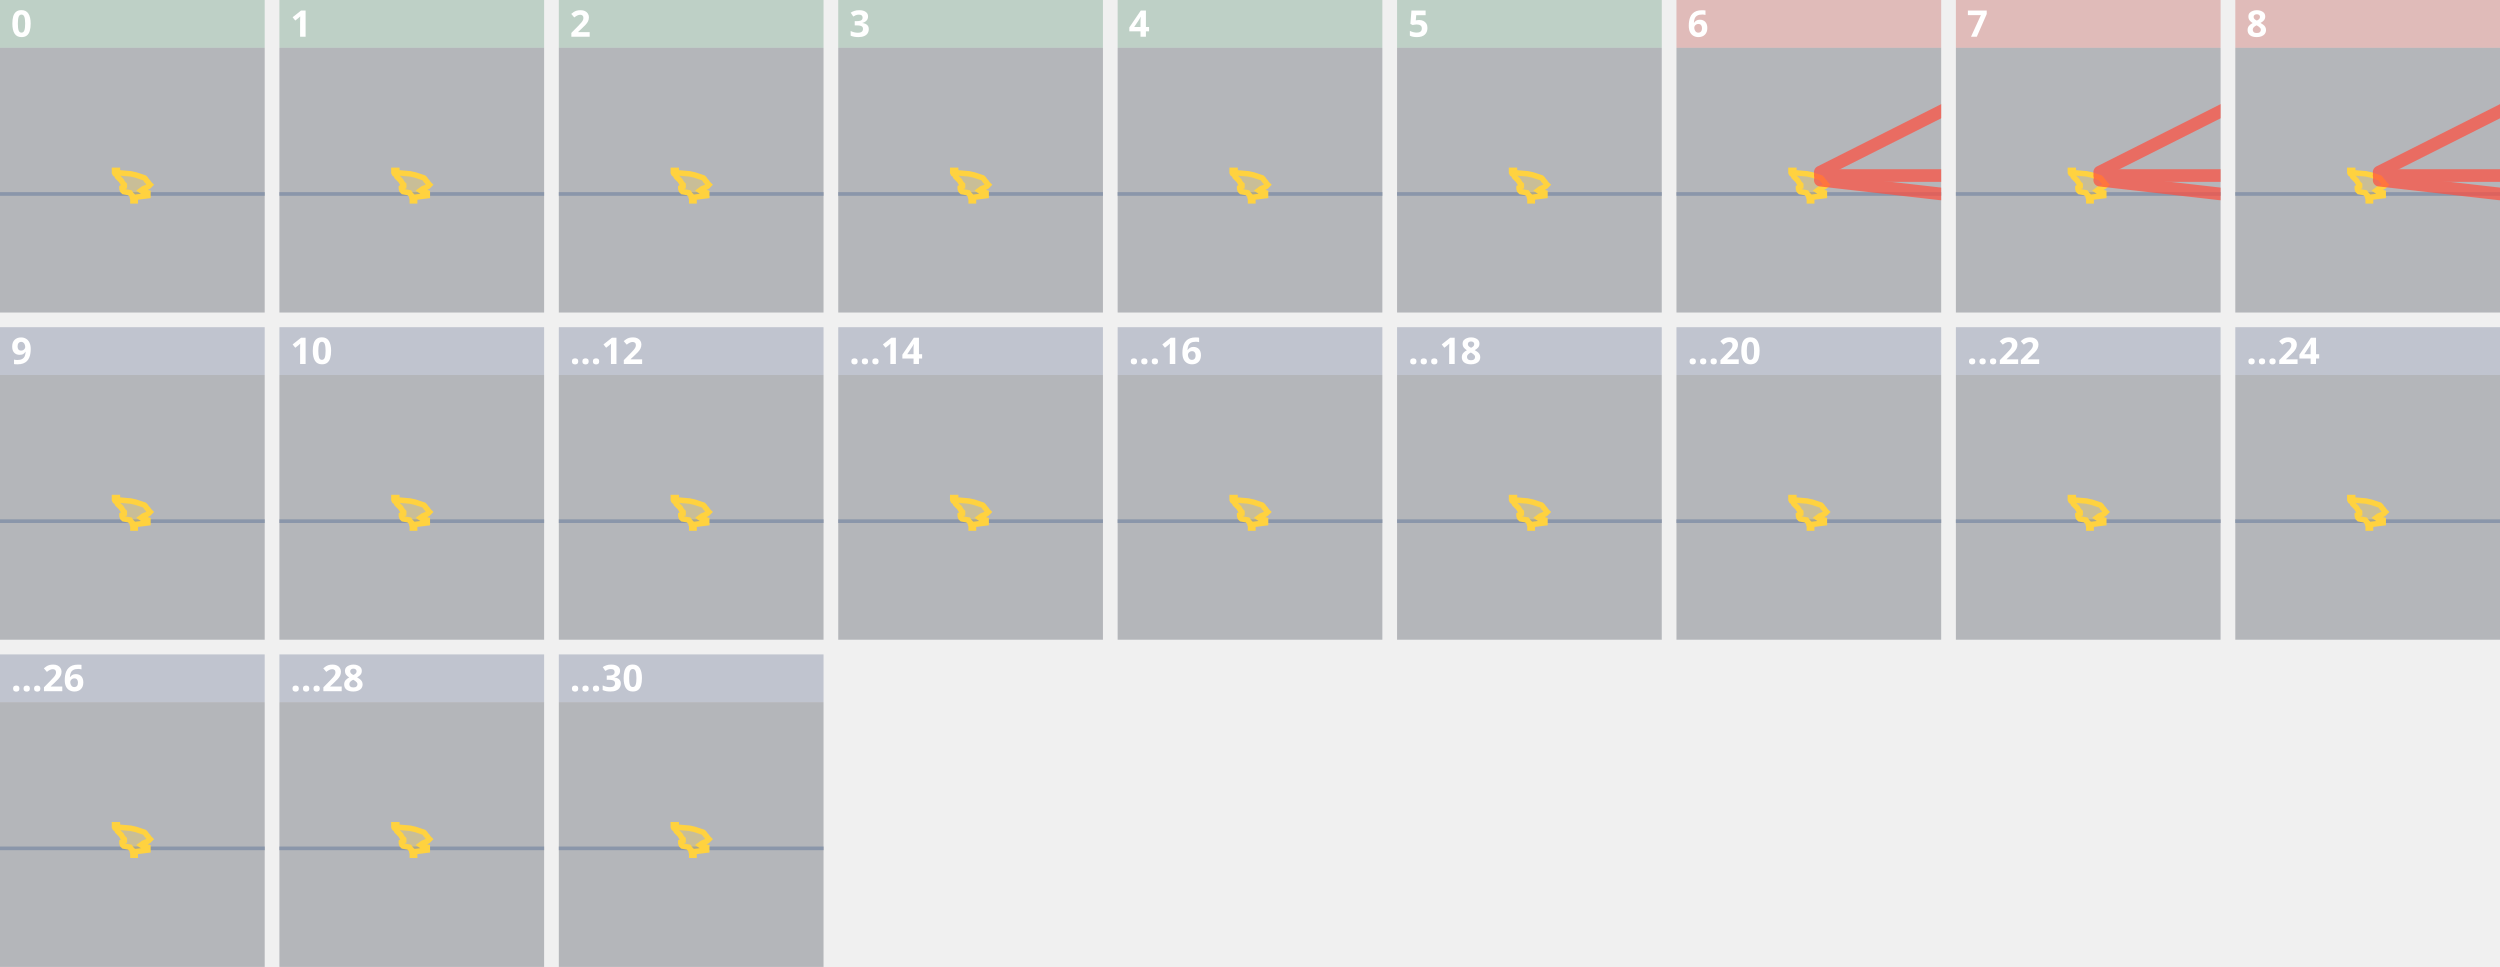
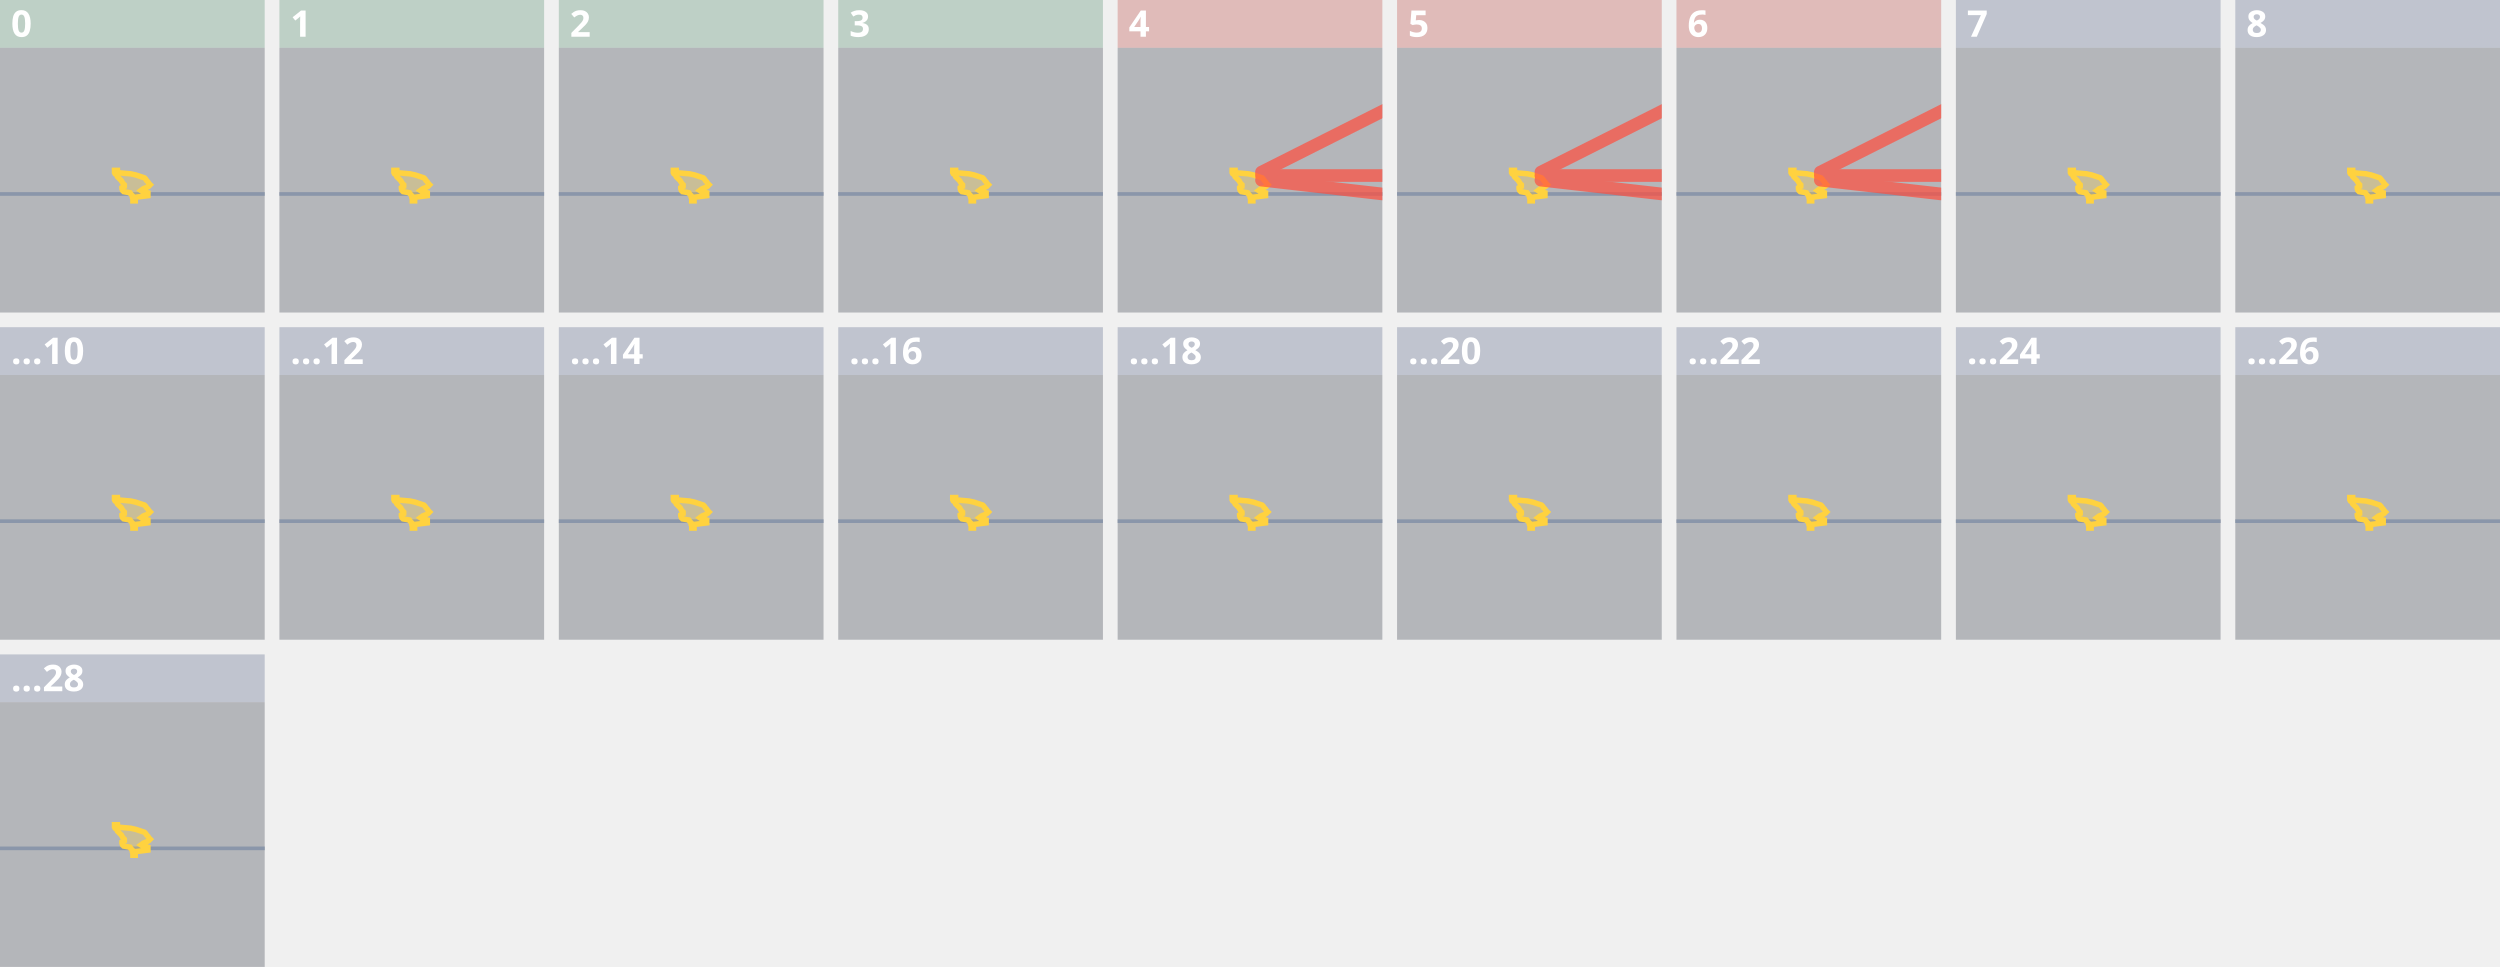
<svg xmlns="http://www.w3.org/2000/svg" viewBox="0 0 680 263" width="680" height="263">
  <style>text{font:bold 10px sans-serif;fill:#ffffff}.k{fill:#1b2230}.g{stroke:#8a96aa;stroke-width:6.39}use{stroke-width:9.58;fill-opacity:.28}.u{stroke:#ffd23f;fill:#ffd23f}.v{stroke:#4ade80;fill:#4ade80;fill-opacity:.6}.a{stroke:#e879f9;fill:#e879f9}.o{stroke:#22d3ee;fill:#22d3ee;fill-opacity:.5}.H{color:#ff4d3d;fill:#ff4d3d;opacity:.7}.G{color:#3b9cff;fill:#3b9cff;opacity:.75}.S{color:#ffa630;fill:#ffa630;opacity:.75}.T{color:#ffa630;fill:none;stroke:#ffa630;stroke-width:12.78;stroke-dasharray:25.6}.P{color:#c49bff;fill:none;stroke:#c49bff;stroke-width:6.39;stroke-dasharray:19.2}</style>
  <defs>
    <path id="b0" d="M-31 -17L-26 -17L-26 -16L-26 -13L-3 -11L6 -9L15 -6L21 -4L23 -2L25 1L27 3L29 6L31 8L28 11L24 13L19 15L15 18L18 20L27 22L27 25L27 27L3 30L5 32L5 34L5 36L1 36L1 34L1 32L0 30L0 27L-2 25L-4 22L-15 20L-17 18L-18 15L-18 13L-14 11L-14 8L-16 6L-18 3L-19 1L-22 -2L-24 -4L-26 -6L-27 -9L-30 -11L-31 -13L-31 -16Z" />
    <rect id="K" x="-230" y="-230" width="460" height="460" class="k" />
    <rect id="Ls" width="72" height="13" fill="#3f7d5a" />
    <rect id="La" width="72" height="13" fill="#b8332b" />
    <rect id="Le" width="72" height="13" fill="#46557a" />
  </defs>
  <use href="#Ls" x="0" y="0" />
  <text x="3" y="10">0</text>
  <svg x="0" y="13" width="72" height="72" viewBox="-230 -230 460 460">
    <use href="#K" />
    <line x1="-230" y1="24" x2="230" y2="24" class="g" />
    <use href="#b0" class="u" />
  </svg>
  <use href="#Ls" x="76" y="0" />
  <text x="79" y="10">1</text>
  <svg x="76" y="13" width="72" height="72" viewBox="-230 -230 460 460">
    <use href="#K" />
    <line x1="-230" y1="24" x2="230" y2="24" class="g" />
    <use href="#b0" class="u" />
  </svg>
  <use href="#Ls" x="152" y="0" />
  <text x="155" y="10">2</text>
  <svg x="152" y="13" width="72" height="72" viewBox="-230 -230 460 460">
    <use href="#K" />
    <line x1="-230" y1="24" x2="230" y2="24" class="g" />
    <use href="#b0" class="u" />
  </svg>
  <use href="#Ls" x="228" y="0" />
  <text x="231" y="10">3</text>
  <svg x="228" y="13" width="72" height="72" viewBox="-230 -230 460 460">
    <use href="#K" />
    <line x1="-230" y1="24" x2="230" y2="24" class="g" />
    <use href="#b0" class="u" />
  </svg>
-   <use href="#Ls" x="304" y="0" />
+   <use href="#La" x="304" y="0" />
  <text x="307" y="10">4</text>
  <svg x="304" y="13" width="72" height="72" viewBox="-230 -230 460 460">
    <use href="#K" />
    <line x1="-230" y1="24" x2="230" y2="24" class="g" />
    <use href="#b0" class="u" />
+     <g class="H">
+       <line x1="20" y1="-8" x2="340" y2="-8" stroke="currentColor" stroke-width="22" stroke-linecap="round" />
+       <line x1="20" y1="-14" x2="290" y2="-150" stroke="currentColor" stroke-width="22" stroke-linecap="round" />
+       <line x1="20" y1="0" x2="230" y2="24" stroke="currentColor" stroke-width="22" stroke-linecap="round" />
+     </g>
  </svg>
-   <use href="#Ls" x="380" y="0" />
+   <use href="#La" x="380" y="0" />
  <text x="383" y="10">5</text>
  <svg x="380" y="13" width="72" height="72" viewBox="-230 -230 460 460">
    <use href="#K" />
    <line x1="-230" y1="24" x2="230" y2="24" class="g" />
    <use href="#b0" class="u" />
+     <g class="H">
+       <line x1="20" y1="-8" x2="340" y2="-8" stroke="currentColor" stroke-width="22" stroke-linecap="round" />
+       <line x1="20" y1="-14" x2="290" y2="-150" stroke="currentColor" stroke-width="22" stroke-linecap="round" />
+       <line x1="20" y1="0" x2="230" y2="24" stroke="currentColor" stroke-width="22" stroke-linecap="round" />
+     </g>
  </svg>
  <use href="#La" x="456" y="0" />
  <text x="459" y="10">6</text>
  <svg x="456" y="13" width="72" height="72" viewBox="-230 -230 460 460">
    <use href="#K" />
    <line x1="-230" y1="24" x2="230" y2="24" class="g" />
    <use href="#b0" class="u" />
    <g class="H">
      <line x1="20" y1="-8" x2="340" y2="-8" stroke="currentColor" stroke-width="22" stroke-linecap="round" />
      <line x1="20" y1="-14" x2="290" y2="-150" stroke="currentColor" stroke-width="22" stroke-linecap="round" />
      <line x1="20" y1="0" x2="230" y2="24" stroke="currentColor" stroke-width="22" stroke-linecap="round" />
    </g>
  </svg>
-   <use href="#La" x="532" y="0" />
+   <use href="#Le" x="532" y="0" />
  <text x="535" y="10">7</text>
  <svg x="532" y="13" width="72" height="72" viewBox="-230 -230 460 460">
    <use href="#K" />
    <line x1="-230" y1="24" x2="230" y2="24" class="g" />
    <use href="#b0" class="u" />
-     <g class="H">
-       <line x1="20" y1="-8" x2="340" y2="-8" stroke="currentColor" stroke-width="22" stroke-linecap="round" />
-       <line x1="20" y1="-14" x2="290" y2="-150" stroke="currentColor" stroke-width="22" stroke-linecap="round" />
-       <line x1="20" y1="0" x2="230" y2="24" stroke="currentColor" stroke-width="22" stroke-linecap="round" />
-     </g>
  </svg>
-   <use href="#La" x="608" y="0" />
+   <use href="#Le" x="608" y="0" />
  <text x="611" y="10">8</text>
  <svg x="608" y="13" width="72" height="72" viewBox="-230 -230 460 460">
    <use href="#K" />
    <line x1="-230" y1="24" x2="230" y2="24" class="g" />
    <use href="#b0" class="u" />
-     <g class="H">
-       <line x1="20" y1="-8" x2="340" y2="-8" stroke="currentColor" stroke-width="22" stroke-linecap="round" />
-       <line x1="20" y1="-14" x2="290" y2="-150" stroke="currentColor" stroke-width="22" stroke-linecap="round" />
-       <line x1="20" y1="0" x2="230" y2="24" stroke="currentColor" stroke-width="22" stroke-linecap="round" />
-     </g>
  </svg>
  <use href="#Le" x="0" y="89" />
-   <text x="3" y="99">9</text>
+   <text x="3" y="99">…10</text>
  <svg x="0" y="102" width="72" height="72" viewBox="-230 -230 460 460">
    <use href="#K" />
    <line x1="-230" y1="24" x2="230" y2="24" class="g" />
    <use href="#b0" class="u" />
  </svg>
  <use href="#Le" x="76" y="89" />
-   <text x="79" y="99">10</text>
+   <text x="79" y="99">…12</text>
  <svg x="76" y="102" width="72" height="72" viewBox="-230 -230 460 460">
    <use href="#K" />
    <line x1="-230" y1="24" x2="230" y2="24" class="g" />
    <use href="#b0" class="u" />
  </svg>
  <use href="#Le" x="152" y="89" />
-   <text x="155" y="99">…12</text>
+   <text x="155" y="99">…14</text>
  <svg x="152" y="102" width="72" height="72" viewBox="-230 -230 460 460">
    <use href="#K" />
    <line x1="-230" y1="24" x2="230" y2="24" class="g" />
    <use href="#b0" class="u" />
  </svg>
  <use href="#Le" x="228" y="89" />
-   <text x="231" y="99">…14</text>
+   <text x="231" y="99">…16</text>
  <svg x="228" y="102" width="72" height="72" viewBox="-230 -230 460 460">
    <use href="#K" />
    <line x1="-230" y1="24" x2="230" y2="24" class="g" />
    <use href="#b0" class="u" />
  </svg>
  <use href="#Le" x="304" y="89" />
-   <text x="307" y="99">…16</text>
+   <text x="307" y="99">…18</text>
  <svg x="304" y="102" width="72" height="72" viewBox="-230 -230 460 460">
    <use href="#K" />
    <line x1="-230" y1="24" x2="230" y2="24" class="g" />
    <use href="#b0" class="u" />
  </svg>
  <use href="#Le" x="380" y="89" />
-   <text x="383" y="99">…18</text>
+   <text x="383" y="99">…20</text>
  <svg x="380" y="102" width="72" height="72" viewBox="-230 -230 460 460">
    <use href="#K" />
    <line x1="-230" y1="24" x2="230" y2="24" class="g" />
    <use href="#b0" class="u" />
  </svg>
  <use href="#Le" x="456" y="89" />
-   <text x="459" y="99">…20</text>
+   <text x="459" y="99">…22</text>
  <svg x="456" y="102" width="72" height="72" viewBox="-230 -230 460 460">
    <use href="#K" />
    <line x1="-230" y1="24" x2="230" y2="24" class="g" />
    <use href="#b0" class="u" />
  </svg>
  <use href="#Le" x="532" y="89" />
-   <text x="535" y="99">…22</text>
+   <text x="535" y="99">…24</text>
  <svg x="532" y="102" width="72" height="72" viewBox="-230 -230 460 460">
    <use href="#K" />
    <line x1="-230" y1="24" x2="230" y2="24" class="g" />
    <use href="#b0" class="u" />
  </svg>
  <use href="#Le" x="608" y="89" />
-   <text x="611" y="99">…24</text>
+   <text x="611" y="99">…26</text>
  <svg x="608" y="102" width="72" height="72" viewBox="-230 -230 460 460">
    <use href="#K" />
    <line x1="-230" y1="24" x2="230" y2="24" class="g" />
    <use href="#b0" class="u" />
  </svg>
  <use href="#Le" x="0" y="178" />
-   <text x="3" y="188">…26</text>
+   <text x="3" y="188">…28</text>
  <svg x="0" y="191" width="72" height="72" viewBox="-230 -230 460 460">
    <use href="#K" />
    <line x1="-230" y1="24" x2="230" y2="24" class="g" />
    <use href="#b0" class="u" />
  </svg>
-   <use href="#Le" x="76" y="178" />
-   <text x="79" y="188">…28</text>
-   <svg x="76" y="191" width="72" height="72" viewBox="-230 -230 460 460">
-     <use href="#K" />
-     <line x1="-230" y1="24" x2="230" y2="24" class="g" />
-     <use href="#b0" class="u" />
-   </svg>
-   <use href="#Le" x="152" y="178" />
-   <text x="155" y="188">…30</text>
-   <svg x="152" y="191" width="72" height="72" viewBox="-230 -230 460 460">
-     <use href="#K" />
-     <line x1="-230" y1="24" x2="230" y2="24" class="g" />
-     <use href="#b0" class="u" />
-   </svg>
</svg>
